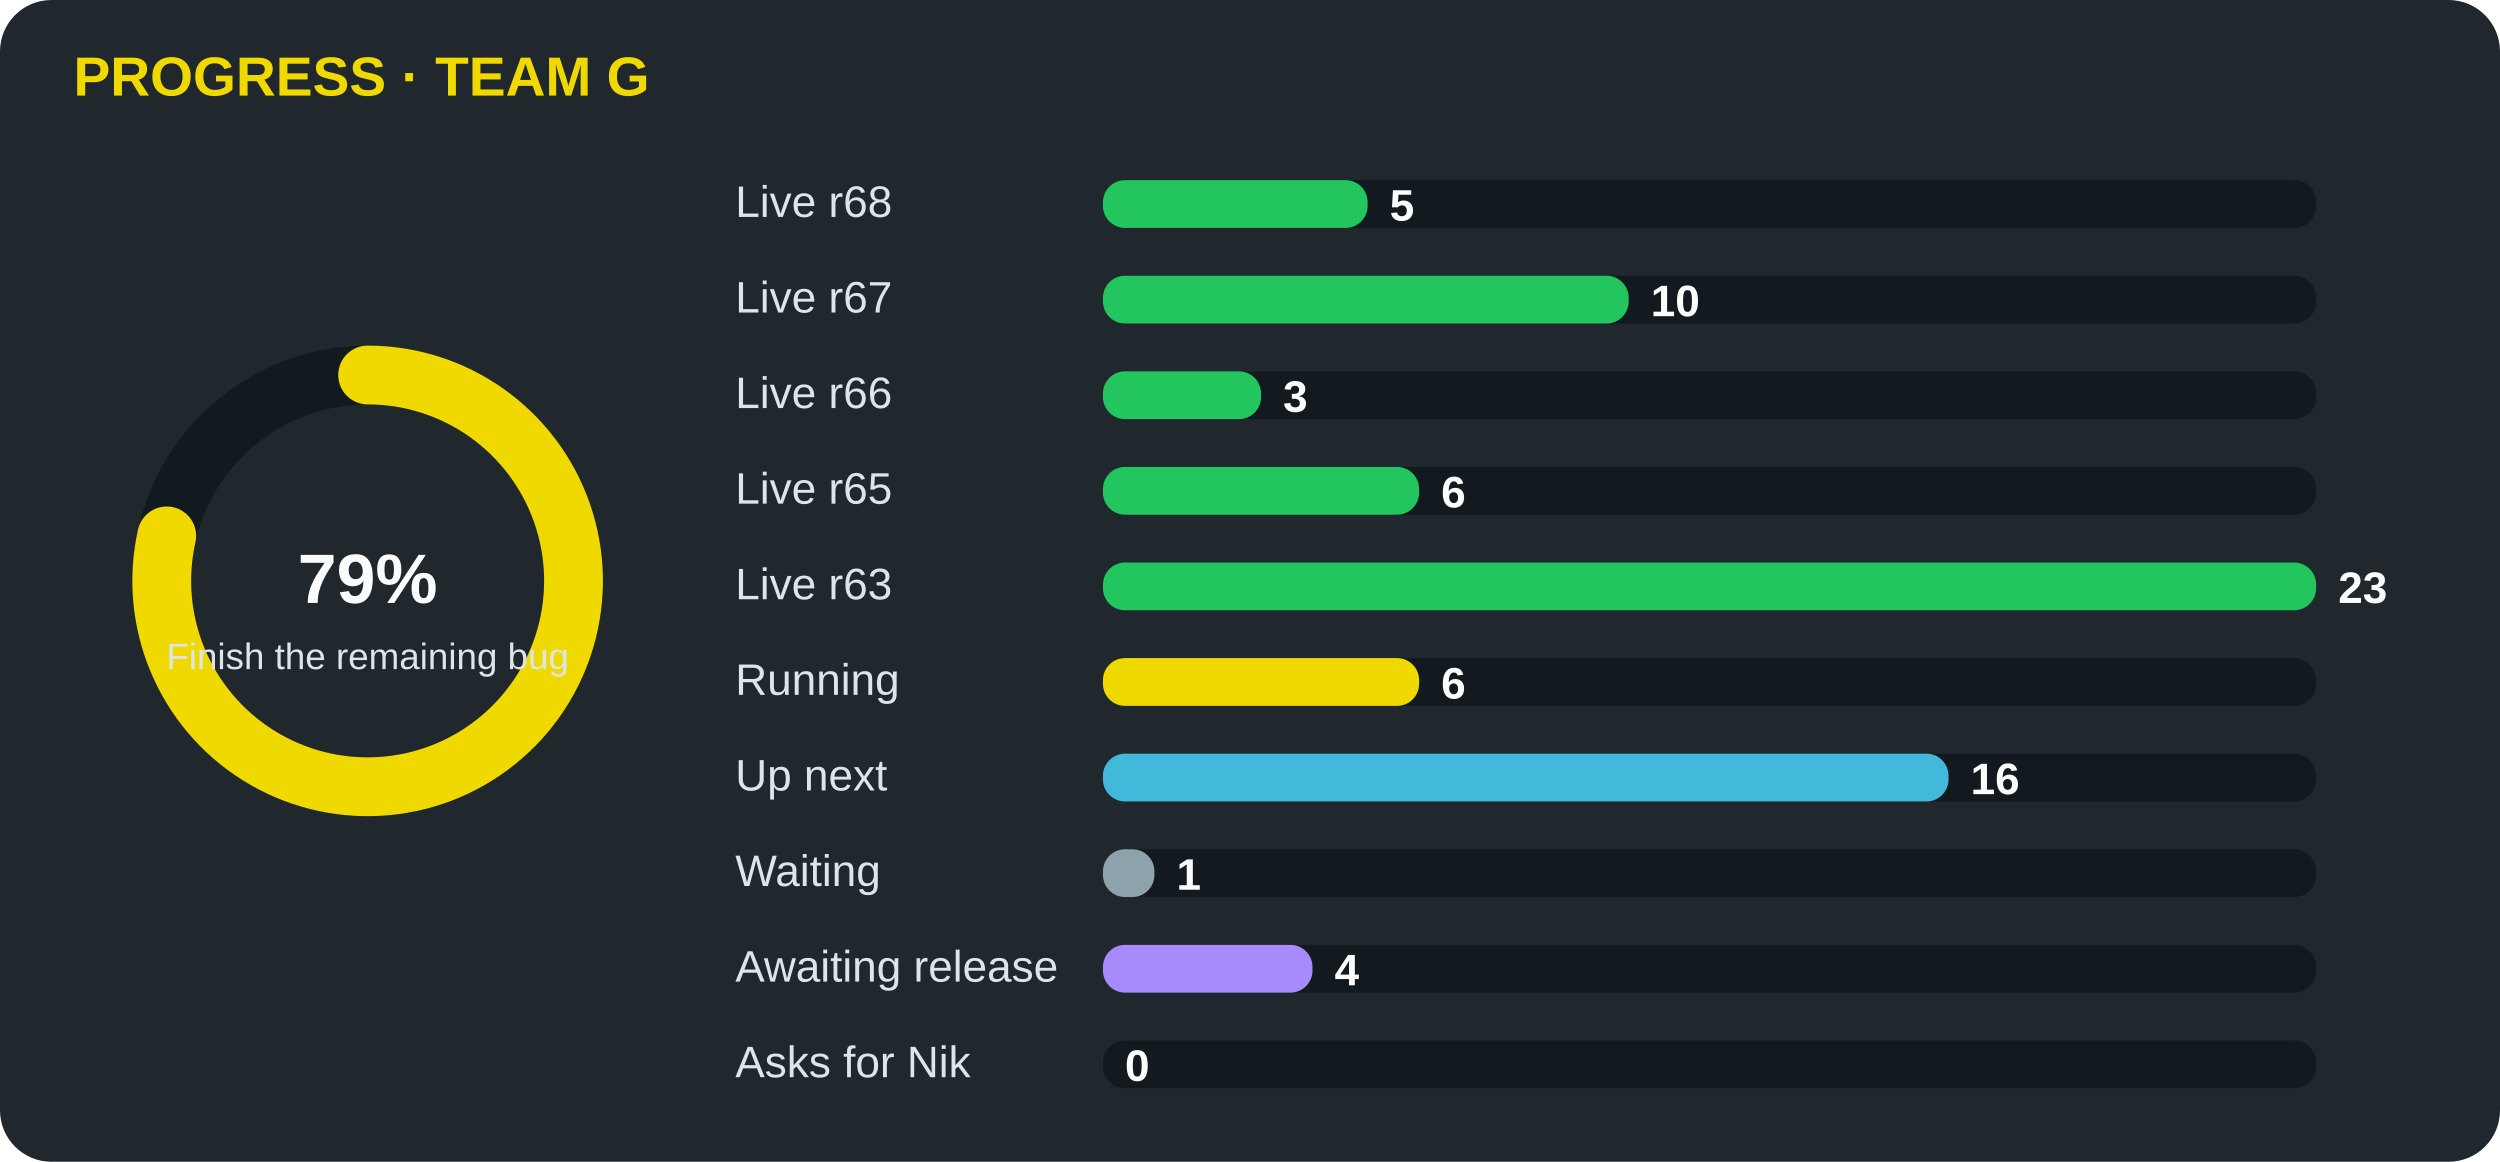
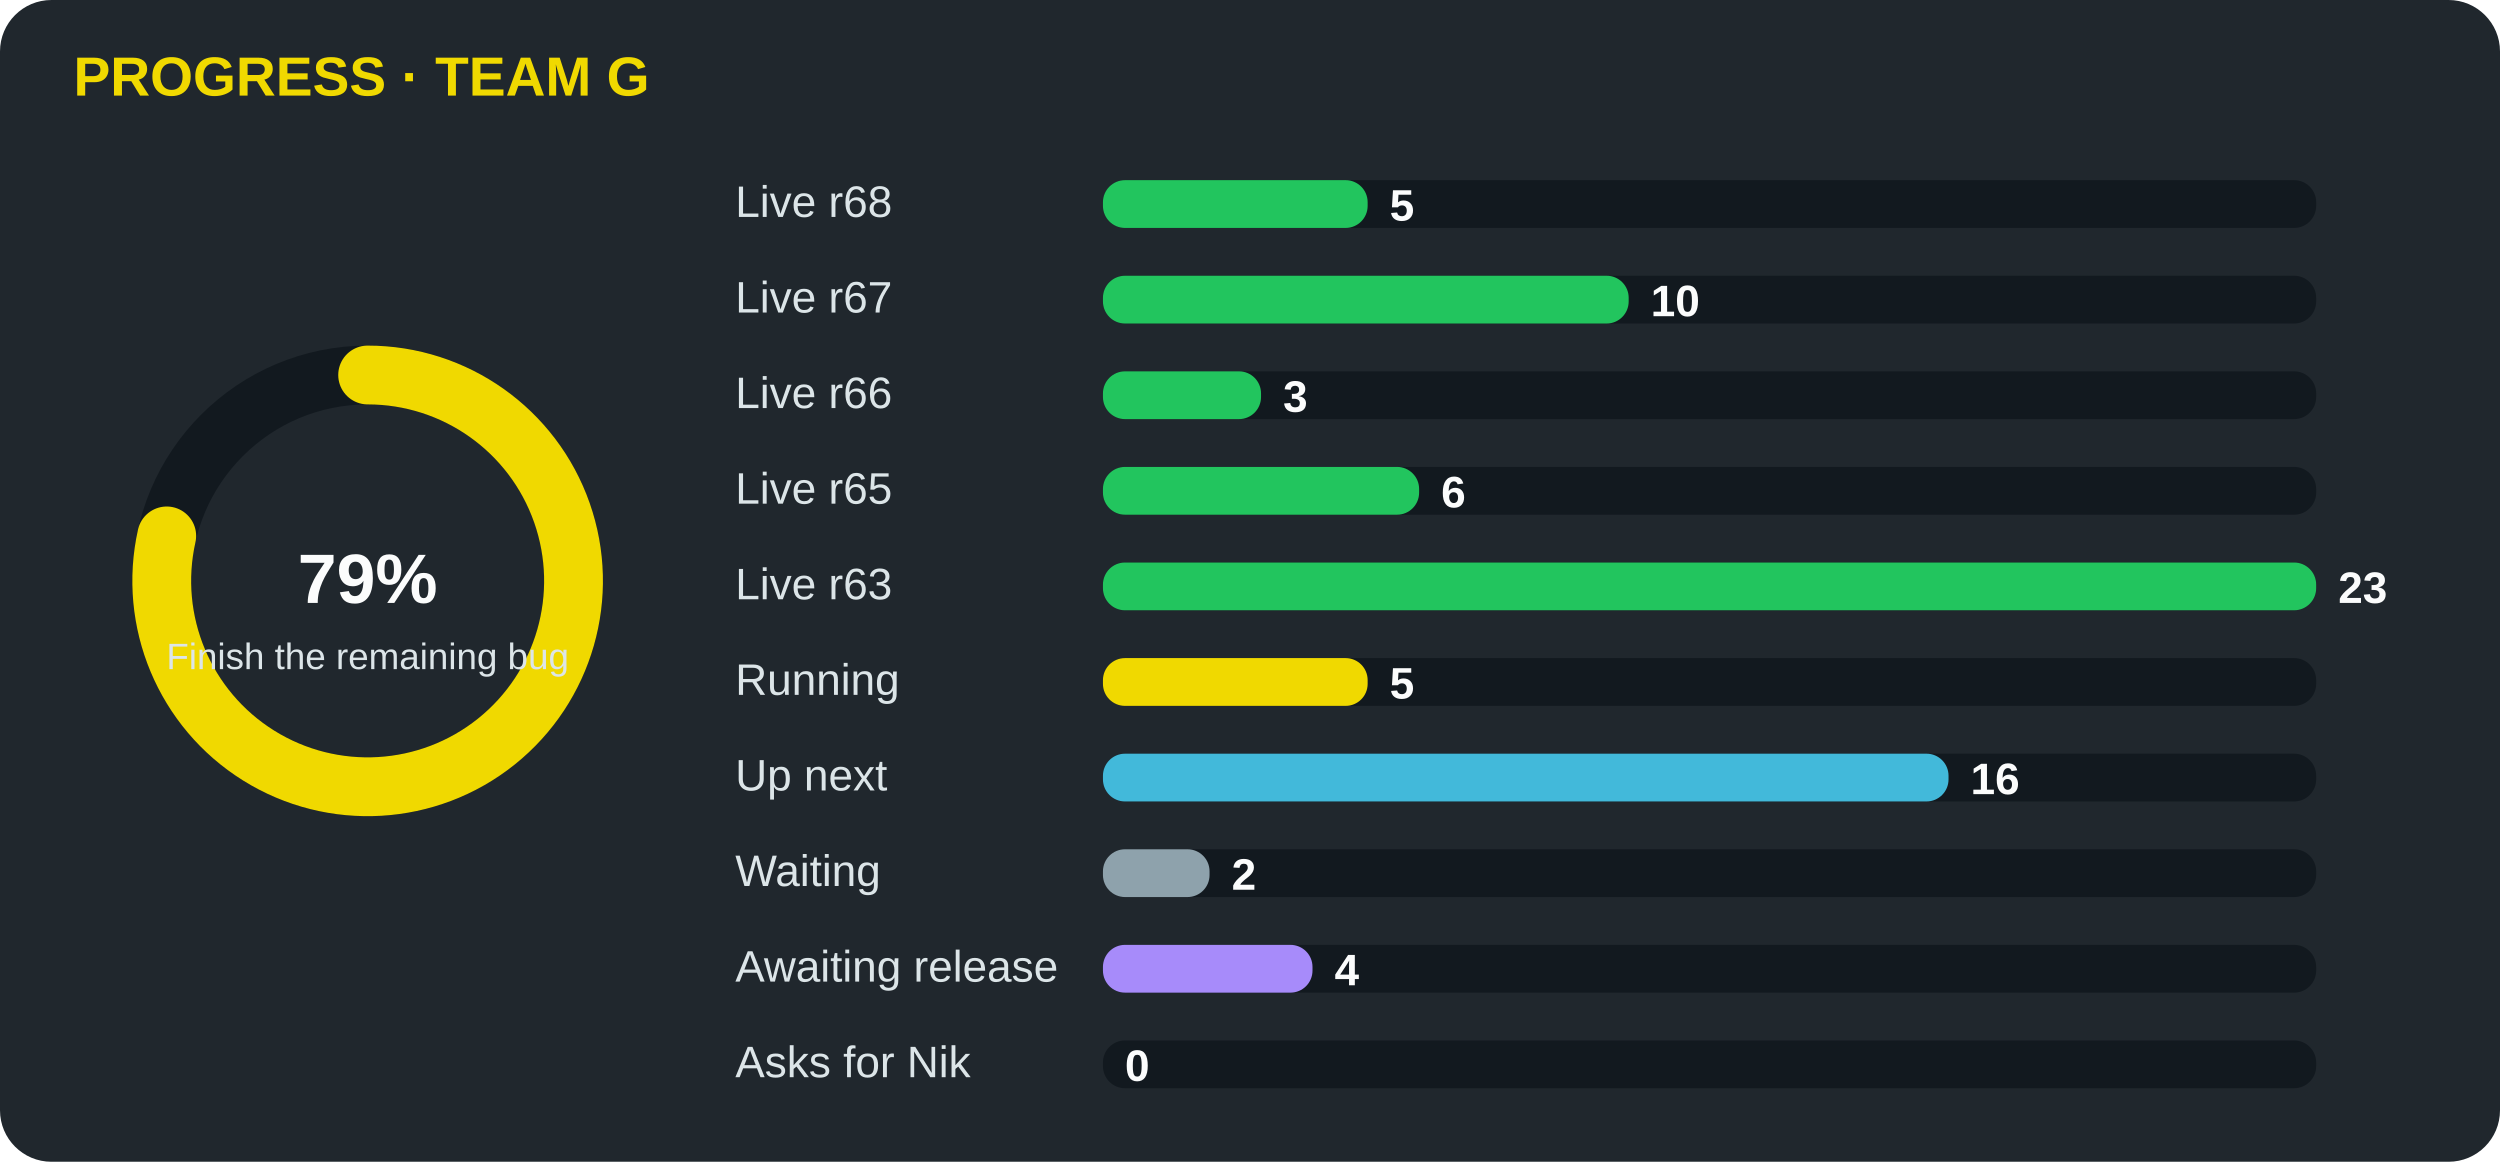
<svg xmlns="http://www.w3.org/2000/svg" viewBox="0 0 680 316" width="100%">
  <rect width="680" height="316" rx="14" fill="#20272d" />
  <g font-family="Arial,sans-serif" font-size="12" fill="#dce5e8">
    <text x="20" y="26" fill="#f0d900" font-size="15" font-weight="800">PROGRESS · TEAM G</text>
    <circle cx="100" cy="158" r="56" fill="none" stroke="#12191f" stroke-width="16" />
    <path d="M100,102A56,56 0 1 1 45.35,145.77" fill="none" stroke="#f0d900" stroke-width="16" stroke-linecap="round" />
    <text x="100" y="164" text-anchor="middle" fill="#fbfcfc" font-size="19" font-weight="800">79%</text>
    <text x="100" y="182" text-anchor="middle" font-size="10">Finish the remaining bug</text>
  </g>
  <text x="200" y="59" font-family="Arial,sans-serif" font-size="12" fill="#dce5e8">Live r68</text>
  <rect x="300" y="49" width="330" height="13" rx="6" fill="#12191f" />
  <rect x="300" y="49" width="72" height="13" rx="6" fill="#22c55e" />
  <text x="378" y="60" font-family="Arial,sans-serif" font-size="12" font-weight="700" fill="#fbfcfc">5</text>
  <text x="200" y="85" font-family="Arial,sans-serif" font-size="12" fill="#dce5e8">Live r67</text>
  <rect x="300" y="75" width="330" height="13" rx="6" fill="#12191f" />
  <rect x="300" y="75" width="143" height="13" rx="6" fill="#22c55e" />
  <text x="449" y="86" font-family="Arial,sans-serif" font-size="12" font-weight="700" fill="#fbfcfc">10</text>
  <text x="200" y="111" font-family="Arial,sans-serif" font-size="12" fill="#dce5e8">Live r66</text>
  <rect x="300" y="101" width="330" height="13" rx="6" fill="#12191f" />
  <rect x="300" y="101" width="43" height="13" rx="6" fill="#22c55e" />
  <text x="349" y="112" font-family="Arial,sans-serif" font-size="12" font-weight="700" fill="#fbfcfc">3</text>
  <text x="200" y="137" font-family="Arial,sans-serif" font-size="12" fill="#dce5e8">Live r65</text>
  <rect x="300" y="127" width="330" height="13" rx="6" fill="#12191f" />
  <rect x="300" y="127" width="86" height="13" rx="6" fill="#22c55e" />
  <text x="392" y="138" font-family="Arial,sans-serif" font-size="12" font-weight="700" fill="#fbfcfc">6</text>
  <text x="200" y="163" font-family="Arial,sans-serif" font-size="12" fill="#dce5e8">Live r63</text>
  <rect x="300" y="153" width="330" height="13" rx="6" fill="#12191f" />
  <rect x="300" y="153" width="330" height="13" rx="6" fill="#22c55e" />
  <text x="636" y="164" font-family="Arial,sans-serif" font-size="12" font-weight="700" fill="#fbfcfc">23</text>
  <text x="200" y="189" font-family="Arial,sans-serif" font-size="12" fill="#dce5e8">Running</text>
  <rect x="300" y="179" width="330" height="13" rx="6" fill="#12191f" />
-   <rect x="300" y="179" width="86" height="13" rx="6" fill="#f0d900" />
-   <text x="392" y="190" font-family="Arial,sans-serif" font-size="12" font-weight="700" fill="#fbfcfc">6</text>
+   <rect x="300" y="179" width="72" height="13" rx="6" fill="#f0d900" />
+   <text x="378" y="190" font-family="Arial,sans-serif" font-size="12" font-weight="700" fill="#fbfcfc">5</text>
  <text x="200" y="215" font-family="Arial,sans-serif" font-size="12" fill="#dce5e8">Up next</text>
  <rect x="300" y="205" width="330" height="13" rx="6" fill="#12191f" />
  <rect x="300" y="205" width="230" height="13" rx="6" fill="#42b9da" />
  <text x="536" y="216" font-family="Arial,sans-serif" font-size="12" font-weight="700" fill="#fbfcfc">16</text>
  <text x="200" y="241" font-family="Arial,sans-serif" font-size="12" fill="#dce5e8">Waiting</text>
  <rect x="300" y="231" width="330" height="13" rx="6" fill="#12191f" />
-   <rect x="300" y="231" width="14" height="13" rx="6" fill="#8ea2ac" />
-   <text x="320" y="242" font-family="Arial,sans-serif" font-size="12" font-weight="700" fill="#fbfcfc">1</text>
+   <rect x="300" y="231" width="29" height="13" rx="6" fill="#8ea2ac" />
+   <text x="335" y="242" font-family="Arial,sans-serif" font-size="12" font-weight="700" fill="#fbfcfc">2</text>
  <text x="200" y="267" font-family="Arial,sans-serif" font-size="12" fill="#dce5e8">Awaiting release</text>
  <rect x="300" y="257" width="330" height="13" rx="6" fill="#12191f" />
  <rect x="300" y="257" width="57" height="13" rx="6" fill="#a78bfa" />
  <text x="363" y="268" font-family="Arial,sans-serif" font-size="12" font-weight="700" fill="#fbfcfc">4</text>
  <text x="200" y="293" font-family="Arial,sans-serif" font-size="12" fill="#dce5e8">Asks for Nik</text>
  <rect x="300" y="283" width="330" height="13" rx="6" fill="#12191f" />
  <rect x="300" y="283" width="0" height="13" rx="6" fill="#f97316" />
  <text x="306" y="294" font-family="Arial,sans-serif" font-size="12" font-weight="700" fill="#fbfcfc">0</text>
</svg>
